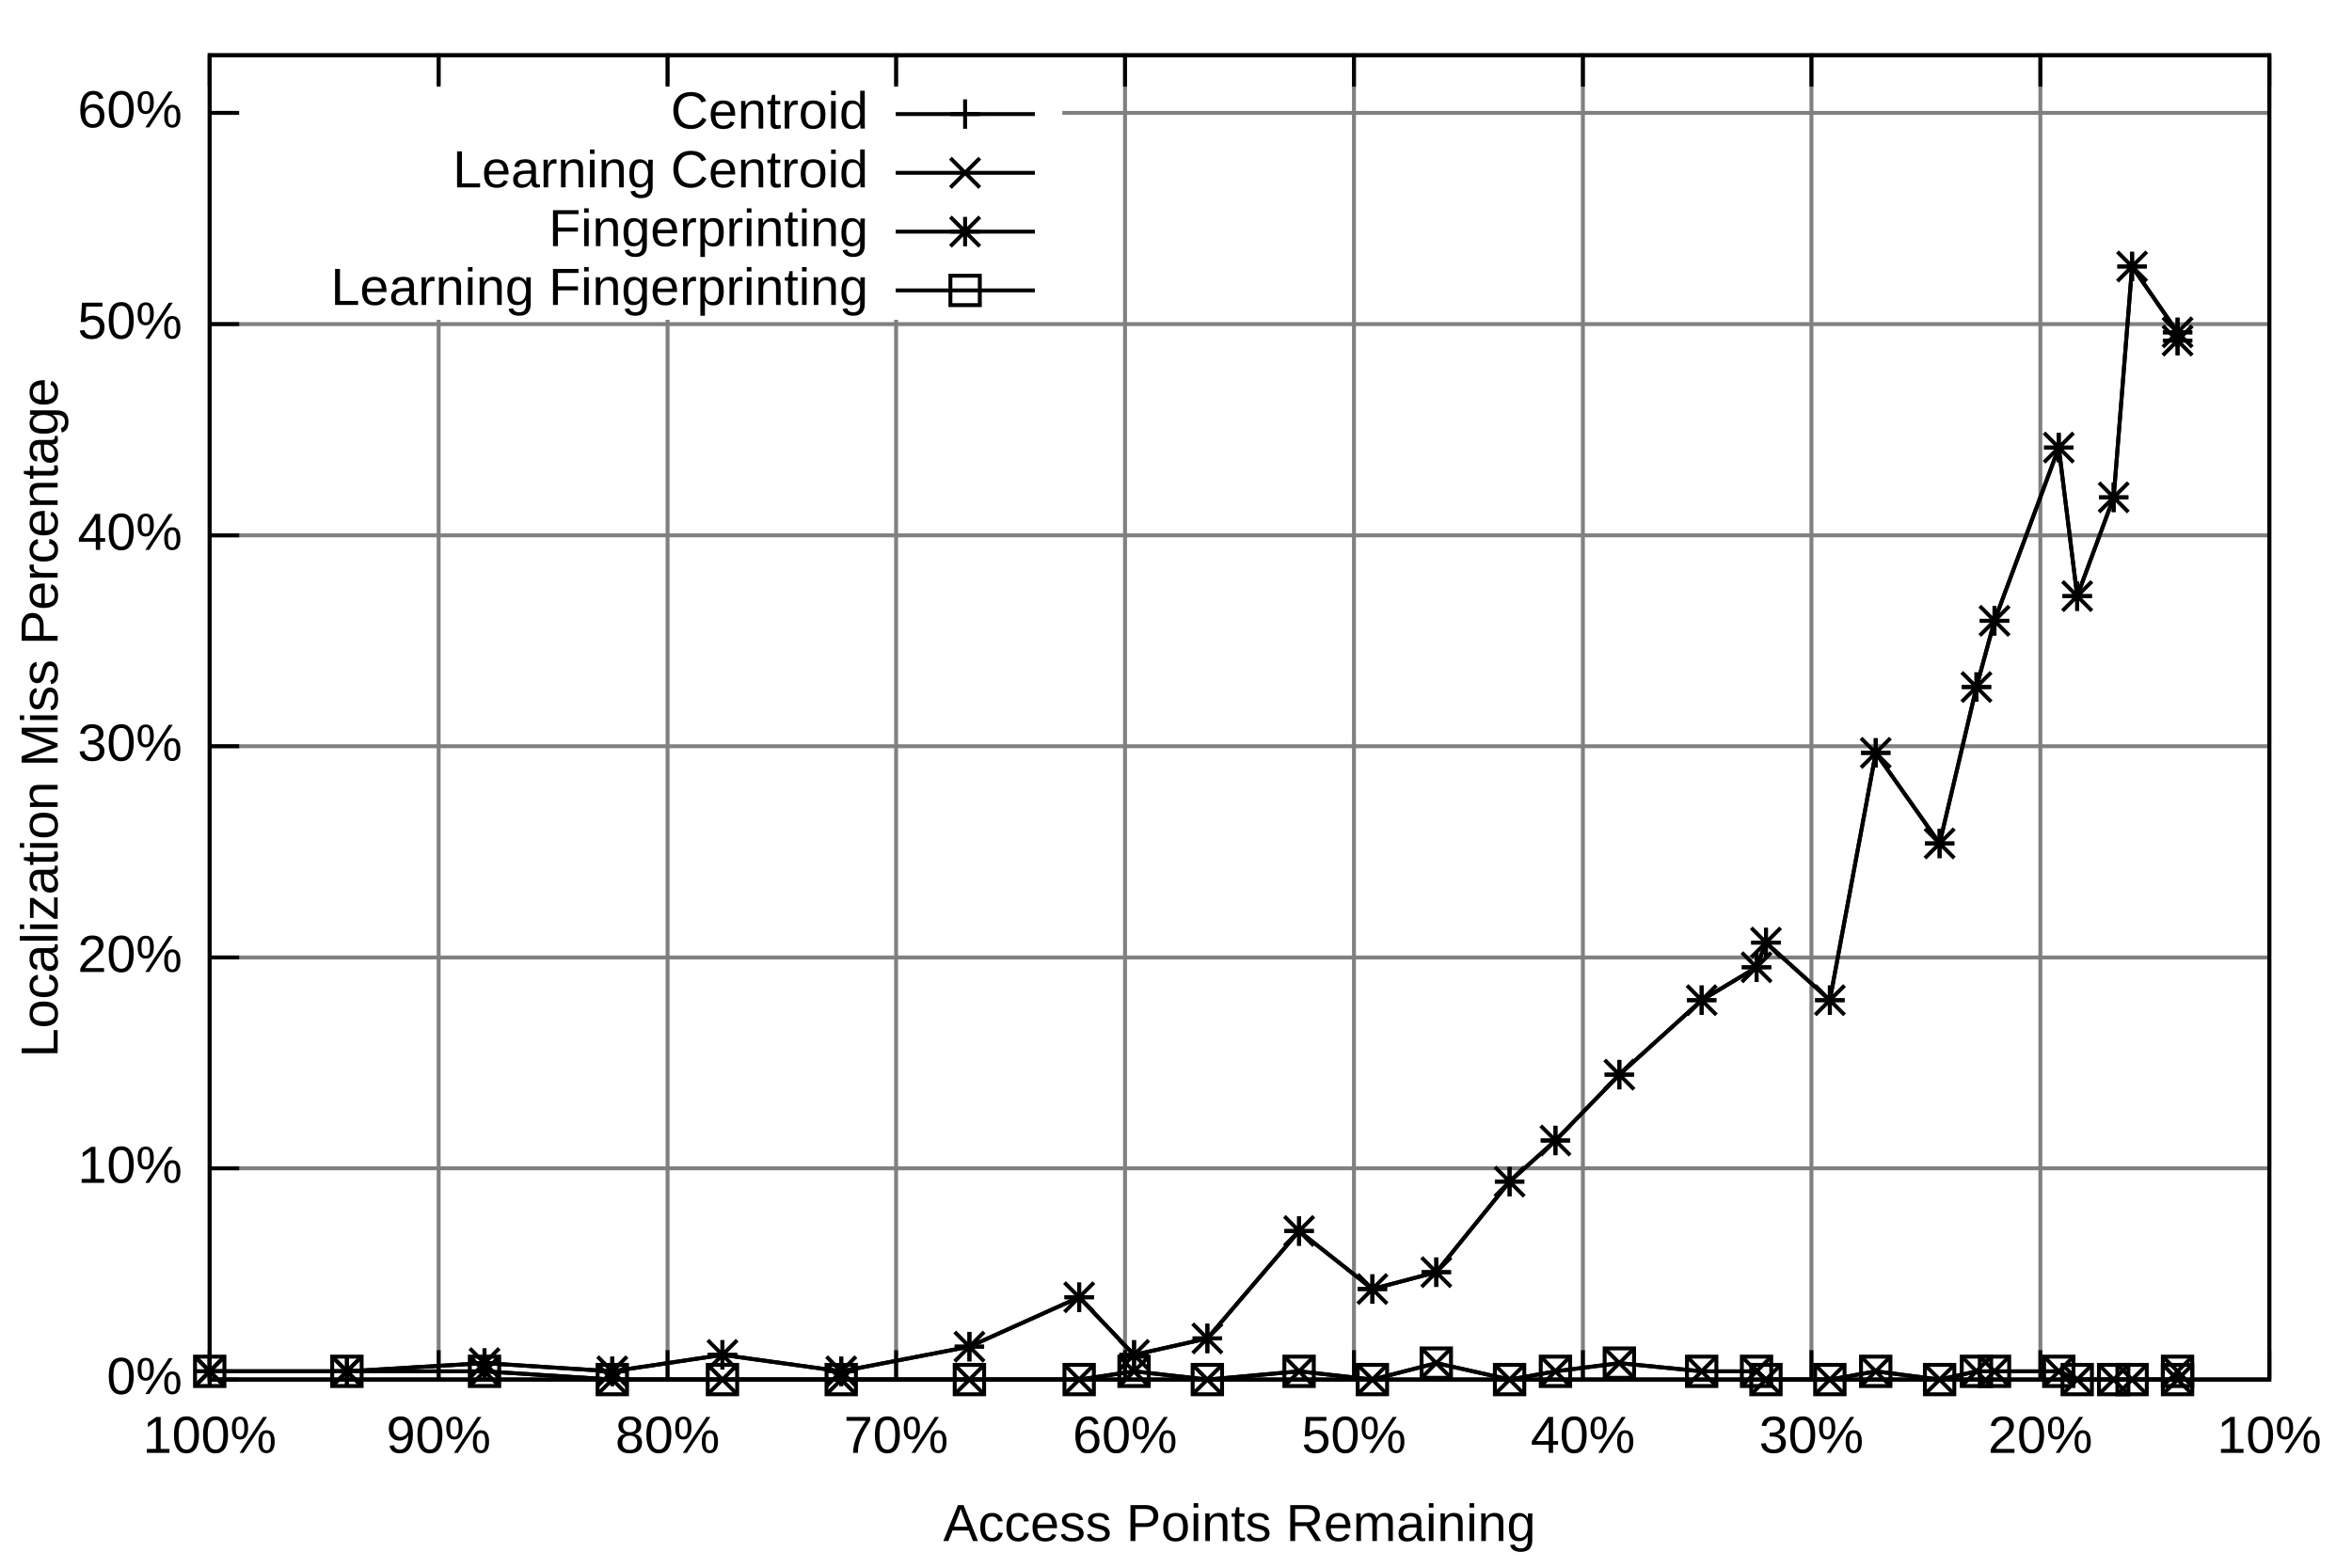
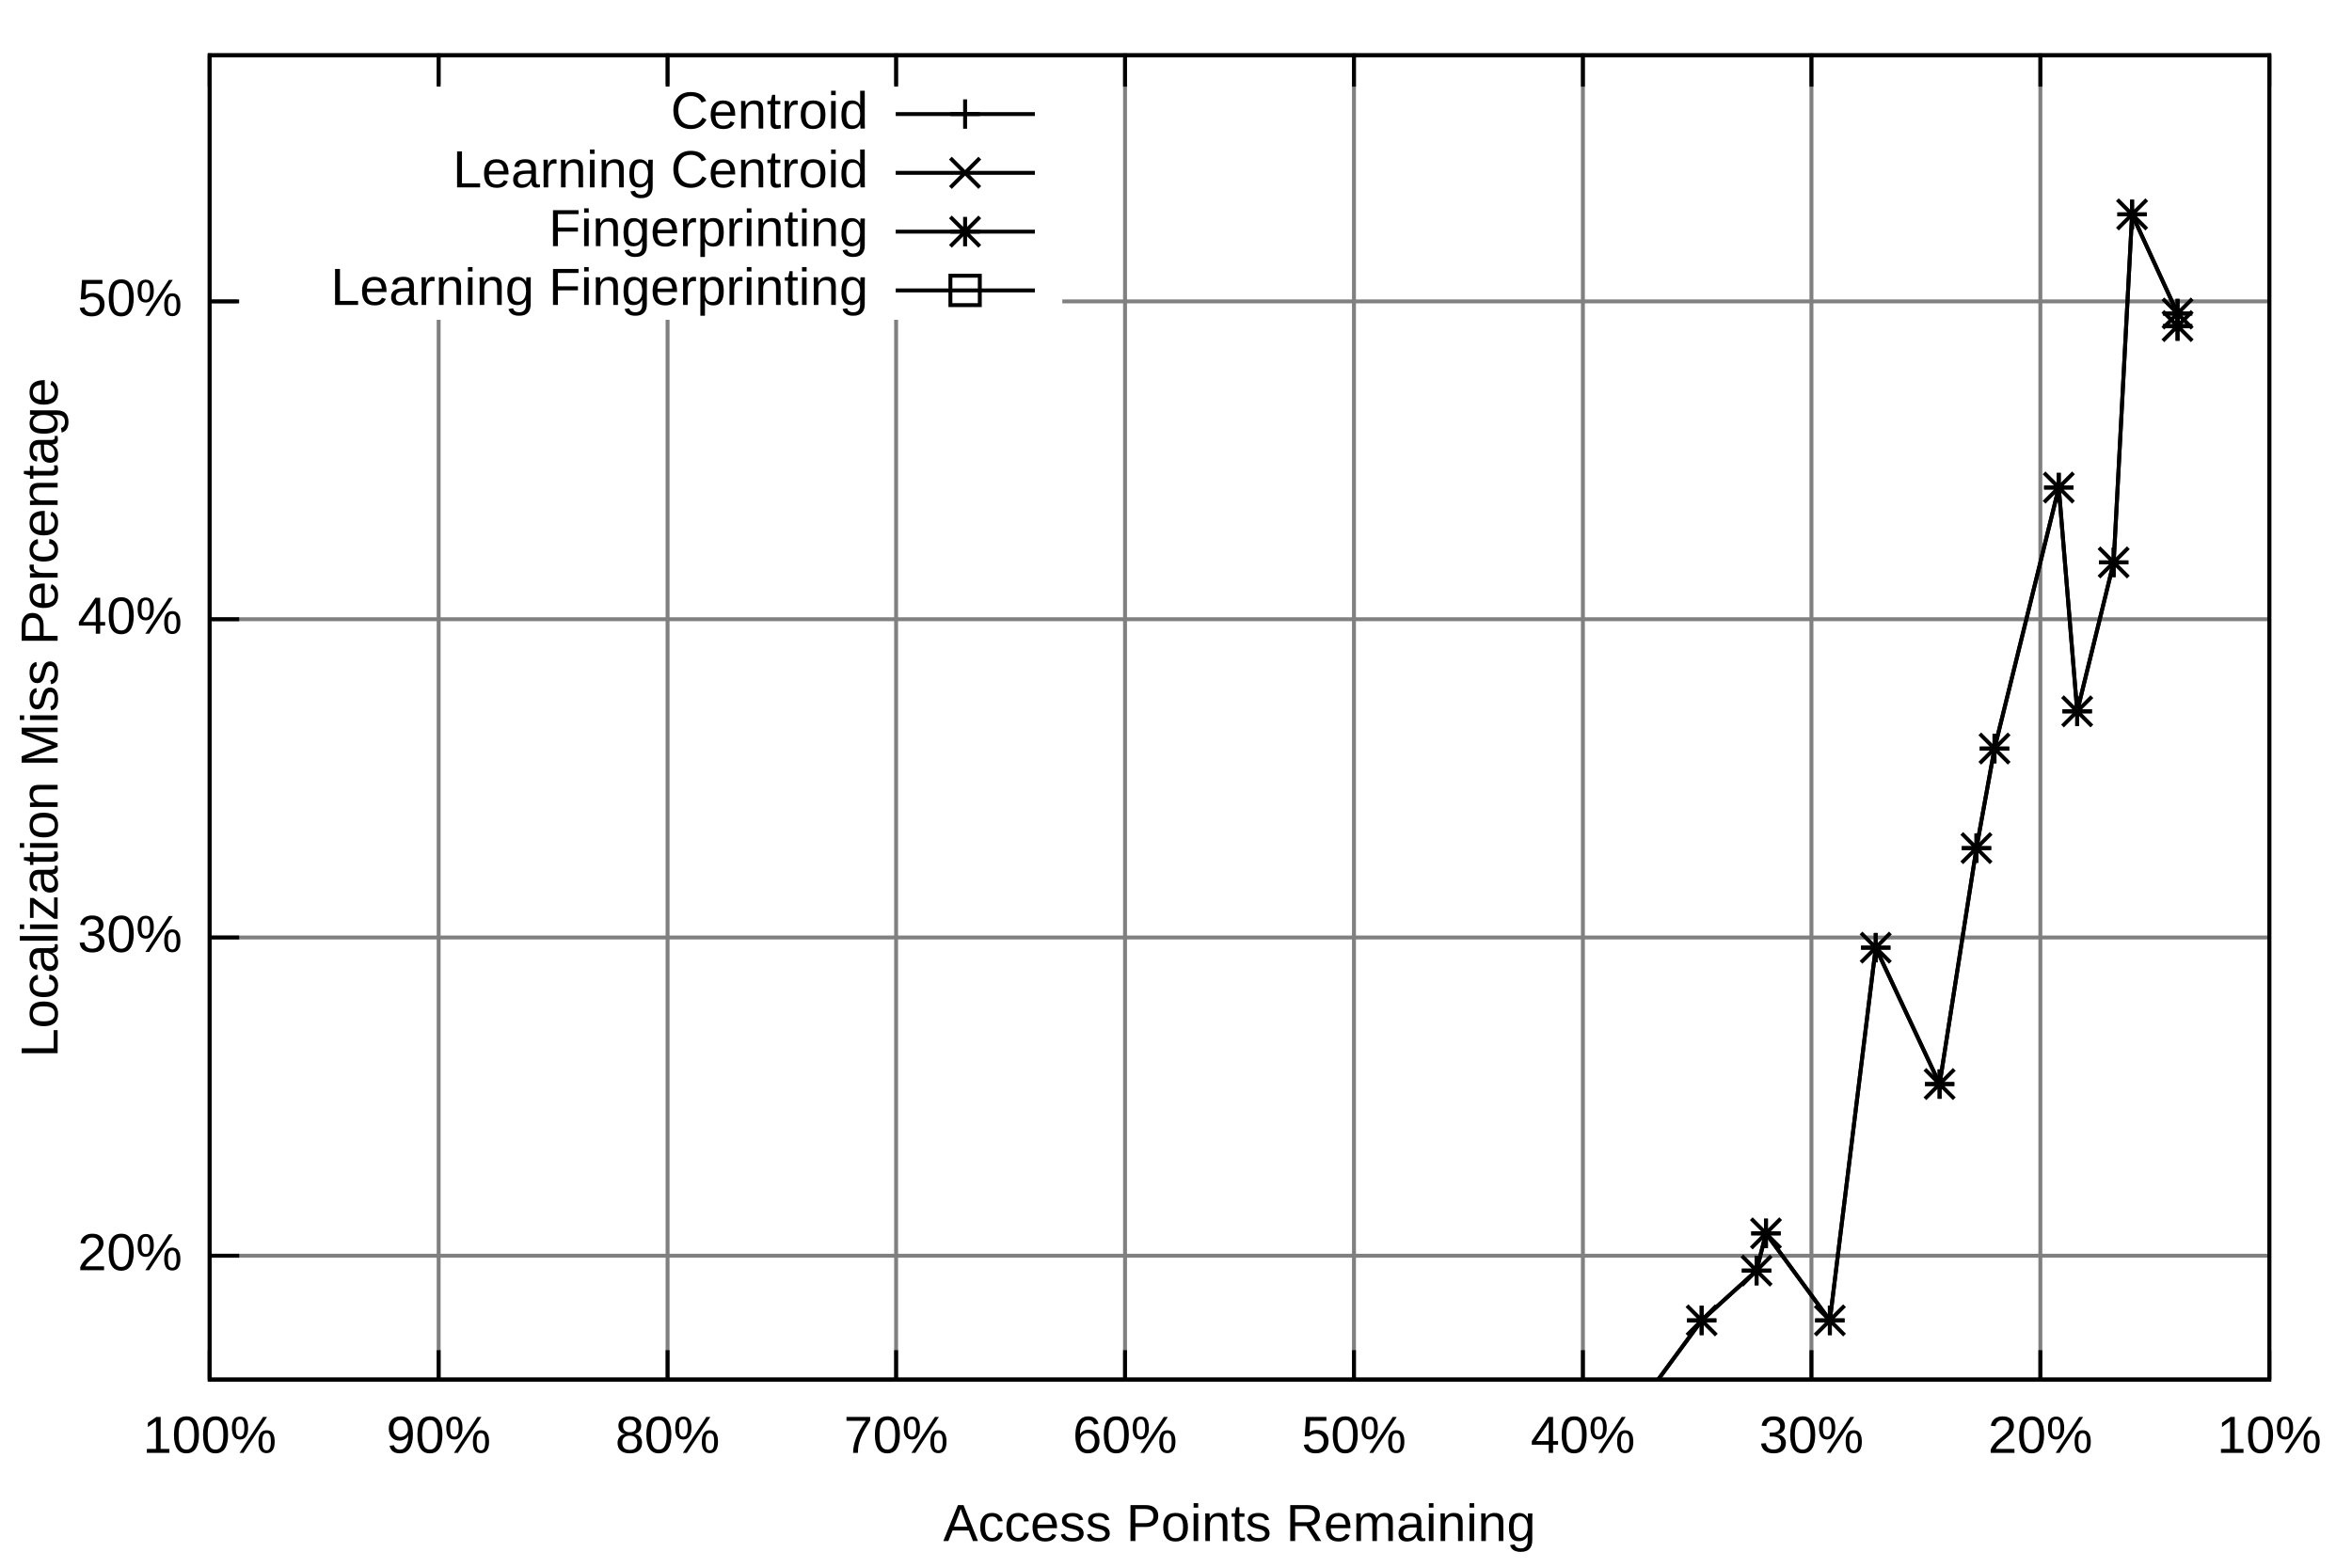
<svg xmlns="http://www.w3.org/2000/svg" xmlns:xlink="http://www.w3.org/1999/xlink" width="600" height="400" viewBox="0 0 600 400">
  <g id="gnuplot_canvas">
    <rect x="0" y="0" width="600" height="400" fill="none" />
    <defs>
      <circle id="gpDot" r="0.5" stroke-width="0.5" />
      <path id="gpPt0" stroke-width="0.267" stroke="currentColor" d="M-1,0 h2 M0,-1 v2" />
      <path id="gpPt1" stroke-width="0.267" stroke="currentColor" d="M-1,-1 L1,1 M1,-1 L-1,1" />
      <path id="gpPt2" stroke-width="0.267" stroke="currentColor" d="M-1,0 L1,0 M0,-1 L0,1 M-1,-1 L1,1 M-1,1 L1,-1" />
      <rect id="gpPt3" stroke-width="0.267" stroke="currentColor" x="-1" y="-1" width="2" height="2" />
      <rect id="gpPt4" stroke-width="0.267" stroke="currentColor" fill="currentColor" x="-1" y="-1" width="2" height="2" />
      <circle id="gpPt5" stroke-width="0.267" stroke="currentColor" cx="0" cy="0" r="1" />
      <use xlink:href="#gpPt5" id="gpPt6" fill="currentColor" stroke="none" />
      <path id="gpPt7" stroke-width="0.267" stroke="currentColor" d="M0,-1.33 L-1.33,0.67 L1.33,0.67 z" />
      <use xlink:href="#gpPt7" id="gpPt8" fill="currentColor" stroke="none" />
      <use xlink:href="#gpPt7" id="gpPt9" stroke="currentColor" transform="rotate(180)" />
      <use xlink:href="#gpPt9" id="gpPt10" fill="currentColor" stroke="none" />
      <use xlink:href="#gpPt3" id="gpPt11" stroke="currentColor" transform="rotate(45)" />
      <use xlink:href="#gpPt11" id="gpPt12" fill="currentColor" stroke="none" />
    </defs>
    <g style="fill:none; color:white; stroke:currentColor; stroke-width:1.00; stroke-linecap:butt; stroke-linejoin:miter">
</g>
    <g style="fill:none; color:black; stroke:currentColor; stroke-width:1.00; stroke-linecap:butt; stroke-linejoin:miter">
</g>
    <g style="fill:none; color:gray; stroke:currentColor; stroke-width:1.00; stroke-linecap:butt; stroke-linejoin:miter">
-       <path class="gridline" d="M53.5,352.0 L578.9,352.0  h0.01" />
-     </g>
-     <g style="fill:none; color:black; stroke:currentColor; stroke-width:1.00; stroke-linecap:butt; stroke-linejoin:miter">
-       <path d="M53.5,352.0 L61.0,352.0  h0.01" />
-       <g transform="translate(46.5,355.7)" style="stroke:none; fill:black; font-family:Arial; font-size:10.00pt; text-anchor:end">
-         <text>0%</text>
-       </g>
-     </g>
-     <g style="fill:none; color:gray; stroke:currentColor; stroke-width:1.00; stroke-linecap:butt; stroke-linejoin:miter">
-       <path class="gridline" d="M53.5,298.1 L578.9,298.1  h0.01" />
-     </g>
-     <g style="fill:none; color:black; stroke:currentColor; stroke-width:1.00; stroke-linecap:butt; stroke-linejoin:miter">
-       <path d="M53.5,298.1 L61.0,298.1  h0.01" />
-       <g transform="translate(46.5,301.8)" style="stroke:none; fill:black; font-family:Arial; font-size:10.00pt; text-anchor:end">
-         <text>10%</text>
-       </g>
-     </g>
-     <g style="fill:none; color:gray; stroke:currentColor; stroke-width:1.00; stroke-linecap:butt; stroke-linejoin:miter">
-       <path class="gridline" d="M53.5,244.3 L578.9,244.3  h0.01" />
-     </g>
-     <g style="fill:none; color:black; stroke:currentColor; stroke-width:1.00; stroke-linecap:butt; stroke-linejoin:miter">
-       <path d="M53.5,244.3 L61.0,244.3  h0.01" />
-       <g transform="translate(46.5,248.0)" style="stroke:none; fill:black; font-family:Arial; font-size:10.00pt; text-anchor:end">
+       <path class="gridline" d="M53.5,320.4 L578.9,320.4  h0.01" />
+     </g>
+     <g style="fill:none; color:black; stroke:currentColor; stroke-width:1.00; stroke-linecap:butt; stroke-linejoin:miter">
+       <path d="M53.5,320.4 L61.0,320.4  h0.01" />
+       <g transform="translate(46.5,324.1)" style="stroke:none; fill:black; font-family:Arial; font-size:10.00pt; text-anchor:end">
        <text>20%</text>
      </g>
    </g>
    <g style="fill:none; color:gray; stroke:currentColor; stroke-width:1.00; stroke-linecap:butt; stroke-linejoin:miter">
-       <path class="gridline" d="M53.5,190.4 L578.9,190.4  h0.01" />
-     </g>
-     <g style="fill:none; color:black; stroke:currentColor; stroke-width:1.00; stroke-linecap:butt; stroke-linejoin:miter">
-       <path d="M53.5,190.4 L61.0,190.4  h0.01" />
-       <g transform="translate(46.5,194.1)" style="stroke:none; fill:black; font-family:Arial; font-size:10.00pt; text-anchor:end">
+       <path class="gridline" d="M53.5,239.2 L578.9,239.2  h0.01" />
+     </g>
+     <g style="fill:none; color:black; stroke:currentColor; stroke-width:1.00; stroke-linecap:butt; stroke-linejoin:miter">
+       <path d="M53.5,239.2 L61.0,239.2  h0.01" />
+       <g transform="translate(46.5,242.9)" style="stroke:none; fill:black; font-family:Arial; font-size:10.00pt; text-anchor:end">
        <text>30%</text>
      </g>
    </g>
    <g style="fill:none; color:gray; stroke:currentColor; stroke-width:1.00; stroke-linecap:butt; stroke-linejoin:miter">
-       <path class="gridline" d="M53.5,136.6 L578.9,136.6  h0.01" />
-     </g>
-     <g style="fill:none; color:black; stroke:currentColor; stroke-width:1.00; stroke-linecap:butt; stroke-linejoin:miter">
-       <path d="M53.5,136.6 L61.0,136.6  h0.01" />
-       <g transform="translate(46.5,140.3)" style="stroke:none; fill:black; font-family:Arial; font-size:10.00pt; text-anchor:end">
+       <path class="gridline" d="M53.5,158.0 L578.9,158.0  h0.01" />
+     </g>
+     <g style="fill:none; color:black; stroke:currentColor; stroke-width:1.00; stroke-linecap:butt; stroke-linejoin:miter">
+       <path d="M53.5,158.0 L61.0,158.0  h0.01" />
+       <g transform="translate(46.5,161.7)" style="stroke:none; fill:black; font-family:Arial; font-size:10.00pt; text-anchor:end">
        <text>40%</text>
      </g>
    </g>
    <g style="fill:none; color:gray; stroke:currentColor; stroke-width:1.00; stroke-linecap:butt; stroke-linejoin:miter">
-       <path class="gridline" d="M53.5,82.7 L578.9,82.7  h0.01" />
-     </g>
-     <g style="fill:none; color:black; stroke:currentColor; stroke-width:1.00; stroke-linecap:butt; stroke-linejoin:miter">
-       <path d="M53.5,82.7 L61.0,82.7  h0.01" />
-       <g transform="translate(46.5,86.4)" style="stroke:none; fill:black; font-family:Arial; font-size:10.00pt; text-anchor:end">
+       <path class="gridline" d="M53.5,76.9 L60.5,76.9 M271.0,76.9 L578.9,76.9  h0.01" />
+     </g>
+     <g style="fill:none; color:black; stroke:currentColor; stroke-width:1.00; stroke-linecap:butt; stroke-linejoin:miter">
+       <path d="M53.5,76.9 L61.0,76.9  h0.01" />
+       <g transform="translate(46.5,80.6)" style="stroke:none; fill:black; font-family:Arial; font-size:10.00pt; text-anchor:end">
        <text>50%</text>
-       </g>
-     </g>
-     <g style="fill:none; color:gray; stroke:currentColor; stroke-width:1.00; stroke-linecap:butt; stroke-linejoin:miter">
-       <path class="gridline" d="M53.5,28.8 L60.5,28.8 M271.0,28.8 L578.9,28.8  h0.01" />
-     </g>
-     <g style="fill:none; color:black; stroke:currentColor; stroke-width:1.00; stroke-linecap:butt; stroke-linejoin:miter">
-       <path d="M53.5,28.8 L61.0,28.8  h0.01" />
-       <g transform="translate(46.5,32.5)" style="stroke:none; fill:black; font-family:Arial; font-size:10.00pt; text-anchor:end">
-         <text>60%</text>
      </g>
    </g>
    <g style="fill:none; color:gray; stroke:currentColor; stroke-width:1.00; stroke-linecap:butt; stroke-linejoin:miter">
      <path class="gridline" d="M578.9,352.0 L578.9,14.1  h0.01" />
    </g>
    <g style="fill:none; color:black; stroke:currentColor; stroke-width:1.00; stroke-linecap:butt; stroke-linejoin:miter">
      <path d="M578.9,352.0 L578.9,344.5 M578.9,14.1 L578.9,21.6  h0.01" />
      <g transform="translate(578.9,370.7)" style="stroke:none; fill:black; font-family:Arial; font-size:10.00pt; text-anchor:middle">
        <text>10%</text>
      </g>
    </g>
    <g style="fill:none; color:gray; stroke:currentColor; stroke-width:1.00; stroke-linecap:butt; stroke-linejoin:miter">
      <path class="gridline" d="M520.5,352.0 L520.5,14.1  h0.01" />
    </g>
    <g style="fill:none; color:black; stroke:currentColor; stroke-width:1.00; stroke-linecap:butt; stroke-linejoin:miter">
      <path d="M520.5,352.0 L520.5,344.5 M520.5,14.1 L520.5,21.6  h0.01" />
      <g transform="translate(520.5,370.7)" style="stroke:none; fill:black; font-family:Arial; font-size:10.00pt; text-anchor:middle">
        <text>20%</text>
      </g>
    </g>
    <g style="fill:none; color:gray; stroke:currentColor; stroke-width:1.00; stroke-linecap:butt; stroke-linejoin:miter">
      <path class="gridline" d="M462.1,352.0 L462.1,14.1  h0.01" />
    </g>
    <g style="fill:none; color:black; stroke:currentColor; stroke-width:1.00; stroke-linecap:butt; stroke-linejoin:miter">
      <path d="M462.1,352.0 L462.1,344.5 M462.1,14.1 L462.1,21.6  h0.01" />
      <g transform="translate(462.1,370.7)" style="stroke:none; fill:black; font-family:Arial; font-size:10.00pt; text-anchor:middle">
        <text>30%</text>
      </g>
    </g>
    <g style="fill:none; color:gray; stroke:currentColor; stroke-width:1.00; stroke-linecap:butt; stroke-linejoin:miter">
      <path class="gridline" d="M403.8,352.0 L403.8,14.1  h0.01" />
    </g>
    <g style="fill:none; color:black; stroke:currentColor; stroke-width:1.00; stroke-linecap:butt; stroke-linejoin:miter">
      <path d="M403.8,352.0 L403.8,344.5 M403.8,14.1 L403.8,21.6  h0.01" />
      <g transform="translate(403.8,370.7)" style="stroke:none; fill:black; font-family:Arial; font-size:10.00pt; text-anchor:middle">
        <text>40%</text>
      </g>
    </g>
    <g style="fill:none; color:gray; stroke:currentColor; stroke-width:1.00; stroke-linecap:butt; stroke-linejoin:miter">
      <path class="gridline" d="M345.4,352.0 L345.4,14.1  h0.01" />
    </g>
    <g style="fill:none; color:black; stroke:currentColor; stroke-width:1.00; stroke-linecap:butt; stroke-linejoin:miter">
      <path d="M345.4,352.0 L345.4,344.5 M345.4,14.1 L345.4,21.6  h0.01" />
      <g transform="translate(345.4,370.7)" style="stroke:none; fill:black; font-family:Arial; font-size:10.00pt; text-anchor:middle">
        <text>50%</text>
      </g>
    </g>
    <g style="fill:none; color:gray; stroke:currentColor; stroke-width:1.00; stroke-linecap:butt; stroke-linejoin:miter">
      <path class="gridline" d="M287.0,352.0 L287.0,14.1  h0.01" />
    </g>
    <g style="fill:none; color:black; stroke:currentColor; stroke-width:1.00; stroke-linecap:butt; stroke-linejoin:miter">
      <path d="M287.0,352.0 L287.0,344.5 M287.0,14.1 L287.0,21.6  h0.01" />
      <g transform="translate(287.0,370.7)" style="stroke:none; fill:black; font-family:Arial; font-size:10.00pt; text-anchor:middle">
        <text>60%</text>
      </g>
    </g>
    <g style="fill:none; color:gray; stroke:currentColor; stroke-width:1.00; stroke-linecap:butt; stroke-linejoin:miter">
      <path class="gridline" d="M228.6,352.0 L228.6,81.6 M228.6,21.6 L228.6,14.1  h0.01" />
    </g>
    <g style="fill:none; color:black; stroke:currentColor; stroke-width:1.00; stroke-linecap:butt; stroke-linejoin:miter">
      <path d="M228.6,352.0 L228.6,344.5 M228.6,14.1 L228.6,21.6  h0.01" />
      <g transform="translate(228.6,370.7)" style="stroke:none; fill:black; font-family:Arial; font-size:10.00pt; text-anchor:middle">
        <text>70%</text>
      </g>
    </g>
    <g style="fill:none; color:gray; stroke:currentColor; stroke-width:1.00; stroke-linecap:butt; stroke-linejoin:miter">
      <path class="gridline" d="M170.3,352.0 L170.3,81.6 M170.3,21.6 L170.3,14.1  h0.01" />
    </g>
    <g style="fill:none; color:black; stroke:currentColor; stroke-width:1.00; stroke-linecap:butt; stroke-linejoin:miter">
      <path d="M170.3,352.0 L170.3,344.5 M170.3,14.1 L170.3,21.6  h0.01" />
      <g transform="translate(170.3,370.7)" style="stroke:none; fill:black; font-family:Arial; font-size:10.00pt; text-anchor:middle">
        <text>80%</text>
      </g>
    </g>
    <g style="fill:none; color:gray; stroke:currentColor; stroke-width:1.00; stroke-linecap:butt; stroke-linejoin:miter">
      <path class="gridline" d="M111.9,352.0 L111.9,81.6 M111.9,21.6 L111.9,14.1  h0.01" />
    </g>
    <g style="fill:none; color:black; stroke:currentColor; stroke-width:1.00; stroke-linecap:butt; stroke-linejoin:miter">
      <path d="M111.9,352.0 L111.9,344.5 M111.9,14.1 L111.9,21.6  h0.01" />
      <g transform="translate(111.9,370.7)" style="stroke:none; fill:black; font-family:Arial; font-size:10.00pt; text-anchor:middle">
        <text>90%</text>
      </g>
    </g>
    <g style="fill:none; color:gray; stroke:currentColor; stroke-width:1.00; stroke-linecap:butt; stroke-linejoin:miter">
      <path class="gridline" d="M53.5,352.0 L53.5,14.1  h0.01" />
    </g>
    <g style="fill:none; color:black; stroke:currentColor; stroke-width:1.00; stroke-linecap:butt; stroke-linejoin:miter">
      <path d="M53.5,352.0 L53.5,344.5 M53.5,14.1 L53.5,21.6  h0.01" />
      <g transform="translate(53.5,370.7)" style="stroke:none; fill:black; font-family:Arial; font-size:10.00pt; text-anchor:middle">
        <text>100%</text>
      </g>
      <path d="M53.5,14.1 L53.5,352.0 L578.9,352.0 L578.9,14.1 L53.5,14.1 Z  h0.01" />
      <g transform="translate(14.7,183.1) rotate(270)" style="stroke:none; fill:black; font-family:Arial; font-size:10.00pt; text-anchor:middle">
        <text>Localization Miss Percentage</text>
      </g>
      <g transform="translate(316.2,393.2)" style="stroke:none; fill:black; font-family:Arial; font-size:10.00pt; text-anchor:middle">
        <text>Access Points Remaining</text>
      </g>
    </g>
    <g id="gnuplot_plot_1">
      <g style="fill:none; color:red; stroke:currentColor; stroke-width:1.00; stroke-linecap:butt; stroke-linejoin:miter">
        <g transform="translate(221.5,32.8)" style="stroke:none; fill:black; font-family:Arial; font-size:10.00pt; text-anchor:end">
          <text>Centroid</text>
        </g>
-         <path stroke="rgb(  0,   0,   0)" d="M228.5,29.1 L264.0,29.1 M53.5,349.9 L88.5,349.9 L123.6,347.8 L156.2,349.9 L184.3,345.7 L214.6,349.9    L247.3,343.6 L275.3,331.0 L289.3,345.7 L308.0,341.5 L331.4,314.1 L350.1,328.9 L366.4,324.6 L385.1,301.5    L396.8,291.0 L413.1,274.2 L434.1,255.2 L448.1,246.8 L450.5,240.5 L466.8,255.2 L478.5,192.1 L494.8,215.2    L504.2,175.3 L508.8,158.4 L525.2,114.2 L529.9,152.1 L539.2,126.9 L543.9,68.0 L555.5,84.8 L555.5,86.9     h0.01" />
-         <use xlink:href="#gpPt0" transform="translate(53.5,349.9) scale(3.75)" color="rgb(  0,   0,   0)" />
-         <use xlink:href="#gpPt0" transform="translate(88.5,349.9) scale(3.75)" color="rgb(  0,   0,   0)" />
-         <use xlink:href="#gpPt0" transform="translate(123.6,347.8) scale(3.75)" color="rgb(  0,   0,   0)" />
-         <use xlink:href="#gpPt0" transform="translate(156.2,349.9) scale(3.75)" color="rgb(  0,   0,   0)" />
-         <use xlink:href="#gpPt0" transform="translate(184.3,345.7) scale(3.75)" color="rgb(  0,   0,   0)" />
-         <use xlink:href="#gpPt0" transform="translate(214.6,349.9) scale(3.75)" color="rgb(  0,   0,   0)" />
-         <use xlink:href="#gpPt0" transform="translate(247.3,343.6) scale(3.75)" color="rgb(  0,   0,   0)" />
-         <use xlink:href="#gpPt0" transform="translate(275.3,331.0) scale(3.75)" color="rgb(  0,   0,   0)" />
-         <use xlink:href="#gpPt0" transform="translate(289.3,345.7) scale(3.75)" color="rgb(  0,   0,   0)" />
-         <use xlink:href="#gpPt0" transform="translate(308.0,341.5) scale(3.75)" color="rgb(  0,   0,   0)" />
-         <use xlink:href="#gpPt0" transform="translate(331.4,314.1) scale(3.75)" color="rgb(  0,   0,   0)" />
-         <use xlink:href="#gpPt0" transform="translate(350.1,328.9) scale(3.75)" color="rgb(  0,   0,   0)" />
-         <use xlink:href="#gpPt0" transform="translate(366.4,324.6) scale(3.75)" color="rgb(  0,   0,   0)" />
-         <use xlink:href="#gpPt0" transform="translate(385.1,301.5) scale(3.75)" color="rgb(  0,   0,   0)" />
-         <use xlink:href="#gpPt0" transform="translate(396.8,291.0) scale(3.75)" color="rgb(  0,   0,   0)" />
-         <use xlink:href="#gpPt0" transform="translate(413.1,274.2) scale(3.75)" color="rgb(  0,   0,   0)" />
-         <use xlink:href="#gpPt0" transform="translate(434.1,255.2) scale(3.75)" color="rgb(  0,   0,   0)" />
-         <use xlink:href="#gpPt0" transform="translate(448.1,246.8) scale(3.75)" color="rgb(  0,   0,   0)" />
-         <use xlink:href="#gpPt0" transform="translate(450.5,240.5) scale(3.75)" color="rgb(  0,   0,   0)" />
-         <use xlink:href="#gpPt0" transform="translate(466.8,255.2) scale(3.75)" color="rgb(  0,   0,   0)" />
-         <use xlink:href="#gpPt0" transform="translate(478.5,192.1) scale(3.75)" color="rgb(  0,   0,   0)" />
-         <use xlink:href="#gpPt0" transform="translate(494.8,215.2) scale(3.75)" color="rgb(  0,   0,   0)" />
-         <use xlink:href="#gpPt0" transform="translate(504.2,175.3) scale(3.75)" color="rgb(  0,   0,   0)" />
-         <use xlink:href="#gpPt0" transform="translate(508.8,158.4) scale(3.75)" color="rgb(  0,   0,   0)" />
-         <use xlink:href="#gpPt0" transform="translate(525.2,114.2) scale(3.75)" color="rgb(  0,   0,   0)" />
-         <use xlink:href="#gpPt0" transform="translate(529.9,152.1) scale(3.75)" color="rgb(  0,   0,   0)" />
-         <use xlink:href="#gpPt0" transform="translate(539.2,126.9) scale(3.75)" color="rgb(  0,   0,   0)" />
-         <use xlink:href="#gpPt0" transform="translate(543.9,68.0) scale(3.75)" color="rgb(  0,   0,   0)" />
-         <use xlink:href="#gpPt0" transform="translate(555.5,84.8) scale(3.75)" color="rgb(  0,   0,   0)" />
-         <use xlink:href="#gpPt0" transform="translate(555.5,86.9) scale(3.75)" color="rgb(  0,   0,   0)" />
+         <path stroke="rgb(  0,   0,   0)" d="M228.5,29.1 L264.0,29.1 M423.0,352.0 L434.1,336.9 L448.1,324.2 L450.5,314.7 L466.8,336.9 L478.5,241.8    L494.8,276.6 L504.2,216.4 L508.8,191.0 L525.2,124.4 L529.9,181.5 L539.2,143.5 L543.9,54.7 L555.5,80.0    L555.5,83.2  h0.01" />
+         <use xlink:href="#gpPt0" transform="translate(434.1,336.9) scale(3.75)" color="rgb(  0,   0,   0)" />
+         <use xlink:href="#gpPt0" transform="translate(448.1,324.2) scale(3.75)" color="rgb(  0,   0,   0)" />
+         <use xlink:href="#gpPt0" transform="translate(450.5,314.7) scale(3.75)" color="rgb(  0,   0,   0)" />
+         <use xlink:href="#gpPt0" transform="translate(466.8,336.9) scale(3.75)" color="rgb(  0,   0,   0)" />
+         <use xlink:href="#gpPt0" transform="translate(478.5,241.8) scale(3.75)" color="rgb(  0,   0,   0)" />
+         <use xlink:href="#gpPt0" transform="translate(494.8,276.6) scale(3.75)" color="rgb(  0,   0,   0)" />
+         <use xlink:href="#gpPt0" transform="translate(504.2,216.4) scale(3.75)" color="rgb(  0,   0,   0)" />
+         <use xlink:href="#gpPt0" transform="translate(508.8,191.0) scale(3.75)" color="rgb(  0,   0,   0)" />
+         <use xlink:href="#gpPt0" transform="translate(525.2,124.4) scale(3.75)" color="rgb(  0,   0,   0)" />
+         <use xlink:href="#gpPt0" transform="translate(529.9,181.5) scale(3.75)" color="rgb(  0,   0,   0)" />
+         <use xlink:href="#gpPt0" transform="translate(539.2,143.5) scale(3.75)" color="rgb(  0,   0,   0)" />
+         <use xlink:href="#gpPt0" transform="translate(543.9,54.7) scale(3.75)" color="rgb(  0,   0,   0)" />
+         <use xlink:href="#gpPt0" transform="translate(555.5,80.0) scale(3.75)" color="rgb(  0,   0,   0)" />
+         <use xlink:href="#gpPt0" transform="translate(555.5,83.2) scale(3.75)" color="rgb(  0,   0,   0)" />
        <use xlink:href="#gpPt0" transform="translate(246.2,29.1) scale(3.75)" color="rgb(  0,   0,   0)" />
      </g>
    </g>
    <g id="gnuplot_plot_2">
      <g style="fill:none; color:green; stroke:currentColor; stroke-width:1.00; stroke-linecap:butt; stroke-linejoin:miter">
        <g transform="translate(221.5,47.8)" style="stroke:none; fill:black; font-family:Arial; font-size:10.00pt; text-anchor:end">
          <text>Learning Centroid</text>
        </g>
-         <path stroke="rgb(  0,   0,   0)" d="M228.5,44.1 L264.0,44.1 M53.5,349.9 L88.5,349.9 L123.6,349.9 L156.2,352.0 L184.3,352.0 L214.6,352.0    L247.3,352.0 L275.3,352.0 L289.3,349.9 L308.0,352.0 L331.4,349.9 L350.1,352.0 L366.4,347.8 L385.1,352.0    L396.8,349.9 L413.1,347.8 L434.1,349.9 L448.1,349.9 L450.5,352.0 L466.8,352.0 L478.5,349.9 L494.8,352.0    L504.2,349.9 L508.8,349.9 L525.2,349.9 L529.9,352.0 L539.2,352.0 L543.9,352.0 L555.5,352.0 L555.5,349.9     h0.01" />
-         <use xlink:href="#gpPt1" transform="translate(53.5,349.9) scale(3.75)" color="rgb(  0,   0,   0)" />
-         <use xlink:href="#gpPt1" transform="translate(88.5,349.9) scale(3.75)" color="rgb(  0,   0,   0)" />
-         <use xlink:href="#gpPt1" transform="translate(123.6,349.9) scale(3.75)" color="rgb(  0,   0,   0)" />
-         <use xlink:href="#gpPt1" transform="translate(156.2,352.0) scale(3.75)" color="rgb(  0,   0,   0)" />
-         <use xlink:href="#gpPt1" transform="translate(184.3,352.0) scale(3.75)" color="rgb(  0,   0,   0)" />
-         <use xlink:href="#gpPt1" transform="translate(214.6,352.0) scale(3.75)" color="rgb(  0,   0,   0)" />
-         <use xlink:href="#gpPt1" transform="translate(247.3,352.0) scale(3.75)" color="rgb(  0,   0,   0)" />
-         <use xlink:href="#gpPt1" transform="translate(275.3,352.0) scale(3.75)" color="rgb(  0,   0,   0)" />
-         <use xlink:href="#gpPt1" transform="translate(289.3,349.9) scale(3.75)" color="rgb(  0,   0,   0)" />
-         <use xlink:href="#gpPt1" transform="translate(308.0,352.0) scale(3.75)" color="rgb(  0,   0,   0)" />
-         <use xlink:href="#gpPt1" transform="translate(331.4,349.9) scale(3.75)" color="rgb(  0,   0,   0)" />
-         <use xlink:href="#gpPt1" transform="translate(350.1,352.0) scale(3.75)" color="rgb(  0,   0,   0)" />
-         <use xlink:href="#gpPt1" transform="translate(366.4,347.8) scale(3.75)" color="rgb(  0,   0,   0)" />
-         <use xlink:href="#gpPt1" transform="translate(385.1,352.0) scale(3.75)" color="rgb(  0,   0,   0)" />
-         <use xlink:href="#gpPt1" transform="translate(396.8,349.9) scale(3.75)" color="rgb(  0,   0,   0)" />
-         <use xlink:href="#gpPt1" transform="translate(413.1,347.8) scale(3.75)" color="rgb(  0,   0,   0)" />
-         <use xlink:href="#gpPt1" transform="translate(434.1,349.9) scale(3.75)" color="rgb(  0,   0,   0)" />
-         <use xlink:href="#gpPt1" transform="translate(448.1,349.9) scale(3.75)" color="rgb(  0,   0,   0)" />
-         <use xlink:href="#gpPt1" transform="translate(450.5,352.0) scale(3.75)" color="rgb(  0,   0,   0)" />
-         <use xlink:href="#gpPt1" transform="translate(466.8,352.0) scale(3.75)" color="rgb(  0,   0,   0)" />
-         <use xlink:href="#gpPt1" transform="translate(478.5,349.9) scale(3.75)" color="rgb(  0,   0,   0)" />
-         <use xlink:href="#gpPt1" transform="translate(494.8,352.0) scale(3.75)" color="rgb(  0,   0,   0)" />
-         <use xlink:href="#gpPt1" transform="translate(504.2,349.9) scale(3.75)" color="rgb(  0,   0,   0)" />
-         <use xlink:href="#gpPt1" transform="translate(508.8,349.9) scale(3.75)" color="rgb(  0,   0,   0)" />
-         <use xlink:href="#gpPt1" transform="translate(525.2,349.9) scale(3.75)" color="rgb(  0,   0,   0)" />
-         <use xlink:href="#gpPt1" transform="translate(529.9,352.0) scale(3.75)" color="rgb(  0,   0,   0)" />
-         <use xlink:href="#gpPt1" transform="translate(539.2,352.0) scale(3.75)" color="rgb(  0,   0,   0)" />
-         <use xlink:href="#gpPt1" transform="translate(543.9,352.0) scale(3.75)" color="rgb(  0,   0,   0)" />
-         <use xlink:href="#gpPt1" transform="translate(555.5,352.0) scale(3.75)" color="rgb(  0,   0,   0)" />
-         <use xlink:href="#gpPt1" transform="translate(555.5,349.9) scale(3.75)" color="rgb(  0,   0,   0)" />
+         <path stroke="rgb(  0,   0,   0)" d="M228.5,44.1 L264.0,44.1  h0.01" />
        <use xlink:href="#gpPt1" transform="translate(246.2,44.1) scale(3.75)" color="rgb(  0,   0,   0)" />
      </g>
    </g>
    <g id="gnuplot_plot_3">
      <g style="fill:none; color:blue; stroke:currentColor; stroke-width:1.00; stroke-linecap:butt; stroke-linejoin:miter">
        <g transform="translate(221.5,62.8)" style="stroke:none; fill:black; font-family:Arial; font-size:10.00pt; text-anchor:end">
          <text>Fingerprinting</text>
        </g>
-         <path stroke="rgb(  0,   0,   0)" d="M228.5,59.1 L264.0,59.1 M53.5,349.9 L88.5,349.9 L123.6,347.8 L156.2,349.9 L184.3,345.7 L214.6,349.9    L247.3,343.6 L275.3,331.0 L289.3,345.7 L308.0,341.5 L331.4,314.1 L350.1,328.9 L366.4,324.6 L385.1,301.5    L396.8,291.0 L413.1,274.2 L434.1,255.2 L448.1,246.8 L450.5,240.5 L466.8,255.2 L478.5,192.1 L494.8,215.2    L504.2,175.3 L508.8,158.4 L525.2,114.2 L529.9,152.1 L539.2,126.9 L543.9,68.0 L555.5,84.8 L555.5,86.9     h0.01" />
-         <use xlink:href="#gpPt2" transform="translate(53.5,349.9) scale(3.75)" color="rgb(  0,   0,   0)" />
-         <use xlink:href="#gpPt2" transform="translate(88.5,349.9) scale(3.75)" color="rgb(  0,   0,   0)" />
-         <use xlink:href="#gpPt2" transform="translate(123.6,347.8) scale(3.75)" color="rgb(  0,   0,   0)" />
-         <use xlink:href="#gpPt2" transform="translate(156.2,349.9) scale(3.75)" color="rgb(  0,   0,   0)" />
-         <use xlink:href="#gpPt2" transform="translate(184.3,345.7) scale(3.75)" color="rgb(  0,   0,   0)" />
-         <use xlink:href="#gpPt2" transform="translate(214.6,349.9) scale(3.75)" color="rgb(  0,   0,   0)" />
-         <use xlink:href="#gpPt2" transform="translate(247.3,343.6) scale(3.75)" color="rgb(  0,   0,   0)" />
-         <use xlink:href="#gpPt2" transform="translate(275.3,331.0) scale(3.75)" color="rgb(  0,   0,   0)" />
-         <use xlink:href="#gpPt2" transform="translate(289.3,345.7) scale(3.75)" color="rgb(  0,   0,   0)" />
-         <use xlink:href="#gpPt2" transform="translate(308.0,341.5) scale(3.75)" color="rgb(  0,   0,   0)" />
-         <use xlink:href="#gpPt2" transform="translate(331.4,314.1) scale(3.75)" color="rgb(  0,   0,   0)" />
-         <use xlink:href="#gpPt2" transform="translate(350.1,328.9) scale(3.75)" color="rgb(  0,   0,   0)" />
-         <use xlink:href="#gpPt2" transform="translate(366.4,324.6) scale(3.75)" color="rgb(  0,   0,   0)" />
-         <use xlink:href="#gpPt2" transform="translate(385.1,301.5) scale(3.75)" color="rgb(  0,   0,   0)" />
-         <use xlink:href="#gpPt2" transform="translate(396.8,291.0) scale(3.75)" color="rgb(  0,   0,   0)" />
-         <use xlink:href="#gpPt2" transform="translate(413.1,274.2) scale(3.75)" color="rgb(  0,   0,   0)" />
-         <use xlink:href="#gpPt2" transform="translate(434.1,255.2) scale(3.75)" color="rgb(  0,   0,   0)" />
-         <use xlink:href="#gpPt2" transform="translate(448.1,246.8) scale(3.75)" color="rgb(  0,   0,   0)" />
-         <use xlink:href="#gpPt2" transform="translate(450.5,240.5) scale(3.75)" color="rgb(  0,   0,   0)" />
-         <use xlink:href="#gpPt2" transform="translate(466.8,255.2) scale(3.75)" color="rgb(  0,   0,   0)" />
-         <use xlink:href="#gpPt2" transform="translate(478.5,192.1) scale(3.75)" color="rgb(  0,   0,   0)" />
-         <use xlink:href="#gpPt2" transform="translate(494.8,215.2) scale(3.75)" color="rgb(  0,   0,   0)" />
-         <use xlink:href="#gpPt2" transform="translate(504.2,175.3) scale(3.75)" color="rgb(  0,   0,   0)" />
-         <use xlink:href="#gpPt2" transform="translate(508.8,158.4) scale(3.75)" color="rgb(  0,   0,   0)" />
-         <use xlink:href="#gpPt2" transform="translate(525.2,114.2) scale(3.75)" color="rgb(  0,   0,   0)" />
-         <use xlink:href="#gpPt2" transform="translate(529.9,152.1) scale(3.75)" color="rgb(  0,   0,   0)" />
-         <use xlink:href="#gpPt2" transform="translate(539.2,126.9) scale(3.75)" color="rgb(  0,   0,   0)" />
-         <use xlink:href="#gpPt2" transform="translate(543.9,68.0) scale(3.75)" color="rgb(  0,   0,   0)" />
-         <use xlink:href="#gpPt2" transform="translate(555.5,84.8) scale(3.75)" color="rgb(  0,   0,   0)" />
-         <use xlink:href="#gpPt2" transform="translate(555.5,86.9) scale(3.75)" color="rgb(  0,   0,   0)" />
+         <path stroke="rgb(  0,   0,   0)" d="M228.5,59.1 L264.0,59.1 M423.0,352.0 L434.1,336.9 L448.1,324.2 L450.5,314.7 L466.8,336.9 L478.5,241.8    L494.8,276.6 L504.2,216.4 L508.8,191.0 L525.2,124.4 L529.9,181.5 L539.2,143.5 L543.9,54.7 L555.5,80.0    L555.5,83.2  h0.01" />
+         <use xlink:href="#gpPt2" transform="translate(434.1,336.9) scale(3.75)" color="rgb(  0,   0,   0)" />
+         <use xlink:href="#gpPt2" transform="translate(448.1,324.2) scale(3.75)" color="rgb(  0,   0,   0)" />
+         <use xlink:href="#gpPt2" transform="translate(450.5,314.7) scale(3.75)" color="rgb(  0,   0,   0)" />
+         <use xlink:href="#gpPt2" transform="translate(466.8,336.9) scale(3.75)" color="rgb(  0,   0,   0)" />
+         <use xlink:href="#gpPt2" transform="translate(478.5,241.8) scale(3.75)" color="rgb(  0,   0,   0)" />
+         <use xlink:href="#gpPt2" transform="translate(494.8,276.6) scale(3.75)" color="rgb(  0,   0,   0)" />
+         <use xlink:href="#gpPt2" transform="translate(504.2,216.4) scale(3.75)" color="rgb(  0,   0,   0)" />
+         <use xlink:href="#gpPt2" transform="translate(508.8,191.0) scale(3.75)" color="rgb(  0,   0,   0)" />
+         <use xlink:href="#gpPt2" transform="translate(525.2,124.4) scale(3.75)" color="rgb(  0,   0,   0)" />
+         <use xlink:href="#gpPt2" transform="translate(529.9,181.5) scale(3.75)" color="rgb(  0,   0,   0)" />
+         <use xlink:href="#gpPt2" transform="translate(539.2,143.5) scale(3.75)" color="rgb(  0,   0,   0)" />
+         <use xlink:href="#gpPt2" transform="translate(543.9,54.7) scale(3.75)" color="rgb(  0,   0,   0)" />
+         <use xlink:href="#gpPt2" transform="translate(555.5,80.0) scale(3.75)" color="rgb(  0,   0,   0)" />
+         <use xlink:href="#gpPt2" transform="translate(555.5,83.2) scale(3.75)" color="rgb(  0,   0,   0)" />
        <use xlink:href="#gpPt2" transform="translate(246.2,59.1) scale(3.75)" color="rgb(  0,   0,   0)" />
      </g>
    </g>
    <g id="gnuplot_plot_4">
      <g style="fill:none; color:cyan; stroke:currentColor; stroke-width:1.00; stroke-linecap:butt; stroke-linejoin:miter">
        <g transform="translate(221.5,77.8)" style="stroke:none; fill:black; font-family:Arial; font-size:10.00pt; text-anchor:end">
          <text>Learning Fingerprinting</text>
        </g>
-         <path stroke="rgb(  0,   0,   0)" d="M228.5,74.1 L264.0,74.1 M53.5,349.9 L88.5,349.9 L123.6,349.9 L156.2,352.0 L184.3,352.0 L214.6,352.0    L247.3,352.0 L275.3,352.0 L289.3,349.9 L308.0,352.0 L331.4,349.9 L350.1,352.0 L366.4,347.8 L385.1,352.0    L396.8,349.9 L413.1,347.8 L434.1,349.9 L448.1,349.9 L450.5,352.0 L466.8,352.0 L478.5,349.9 L494.8,352.0    L504.2,349.9 L508.8,349.9 L525.2,349.9 L529.9,352.0 L539.2,352.0 L543.9,352.0 L555.5,352.0 L555.5,349.9     h0.01" />
-         <use xlink:href="#gpPt3" transform="translate(53.5,349.9) scale(3.75)" color="rgb(  0,   0,   0)" />
-         <use xlink:href="#gpPt3" transform="translate(88.5,349.9) scale(3.75)" color="rgb(  0,   0,   0)" />
-         <use xlink:href="#gpPt3" transform="translate(123.6,349.9) scale(3.75)" color="rgb(  0,   0,   0)" />
-         <use xlink:href="#gpPt3" transform="translate(156.2,352.0) scale(3.75)" color="rgb(  0,   0,   0)" />
-         <use xlink:href="#gpPt3" transform="translate(184.3,352.0) scale(3.75)" color="rgb(  0,   0,   0)" />
-         <use xlink:href="#gpPt3" transform="translate(214.6,352.0) scale(3.75)" color="rgb(  0,   0,   0)" />
-         <use xlink:href="#gpPt3" transform="translate(247.3,352.0) scale(3.75)" color="rgb(  0,   0,   0)" />
-         <use xlink:href="#gpPt3" transform="translate(275.3,352.0) scale(3.75)" color="rgb(  0,   0,   0)" />
-         <use xlink:href="#gpPt3" transform="translate(289.3,349.9) scale(3.75)" color="rgb(  0,   0,   0)" />
-         <use xlink:href="#gpPt3" transform="translate(308.0,352.0) scale(3.75)" color="rgb(  0,   0,   0)" />
-         <use xlink:href="#gpPt3" transform="translate(331.4,349.9) scale(3.75)" color="rgb(  0,   0,   0)" />
-         <use xlink:href="#gpPt3" transform="translate(350.1,352.0) scale(3.75)" color="rgb(  0,   0,   0)" />
-         <use xlink:href="#gpPt3" transform="translate(366.4,347.8) scale(3.75)" color="rgb(  0,   0,   0)" />
-         <use xlink:href="#gpPt3" transform="translate(385.1,352.0) scale(3.75)" color="rgb(  0,   0,   0)" />
-         <use xlink:href="#gpPt3" transform="translate(396.8,349.9) scale(3.75)" color="rgb(  0,   0,   0)" />
-         <use xlink:href="#gpPt3" transform="translate(413.1,347.8) scale(3.75)" color="rgb(  0,   0,   0)" />
-         <use xlink:href="#gpPt3" transform="translate(434.1,349.9) scale(3.75)" color="rgb(  0,   0,   0)" />
-         <use xlink:href="#gpPt3" transform="translate(448.1,349.9) scale(3.75)" color="rgb(  0,   0,   0)" />
-         <use xlink:href="#gpPt3" transform="translate(450.5,352.0) scale(3.75)" color="rgb(  0,   0,   0)" />
-         <use xlink:href="#gpPt3" transform="translate(466.8,352.0) scale(3.75)" color="rgb(  0,   0,   0)" />
-         <use xlink:href="#gpPt3" transform="translate(478.5,349.9) scale(3.75)" color="rgb(  0,   0,   0)" />
-         <use xlink:href="#gpPt3" transform="translate(494.8,352.0) scale(3.75)" color="rgb(  0,   0,   0)" />
-         <use xlink:href="#gpPt3" transform="translate(504.2,349.9) scale(3.75)" color="rgb(  0,   0,   0)" />
-         <use xlink:href="#gpPt3" transform="translate(508.8,349.9) scale(3.75)" color="rgb(  0,   0,   0)" />
-         <use xlink:href="#gpPt3" transform="translate(525.2,349.9) scale(3.75)" color="rgb(  0,   0,   0)" />
-         <use xlink:href="#gpPt3" transform="translate(529.9,352.0) scale(3.75)" color="rgb(  0,   0,   0)" />
-         <use xlink:href="#gpPt3" transform="translate(539.2,352.0) scale(3.75)" color="rgb(  0,   0,   0)" />
-         <use xlink:href="#gpPt3" transform="translate(543.9,352.0) scale(3.75)" color="rgb(  0,   0,   0)" />
-         <use xlink:href="#gpPt3" transform="translate(555.5,352.0) scale(3.75)" color="rgb(  0,   0,   0)" />
-         <use xlink:href="#gpPt3" transform="translate(555.5,349.9) scale(3.75)" color="rgb(  0,   0,   0)" />
+         <path stroke="rgb(  0,   0,   0)" d="M228.5,74.1 L264.0,74.1  h0.01" />
        <use xlink:href="#gpPt3" transform="translate(246.2,74.1) scale(3.75)" color="rgb(  0,   0,   0)" />
      </g>
    </g>
    <g style="fill:none; color:black; stroke:currentColor; stroke-width:1.00; stroke-linecap:butt; stroke-linejoin:miter">
      <path d="M53.5,14.1 L53.5,352.0 L578.9,352.0 L578.9,14.1 L53.5,14.1 Z  h0.01" />
    </g>
  </g>
</svg>
